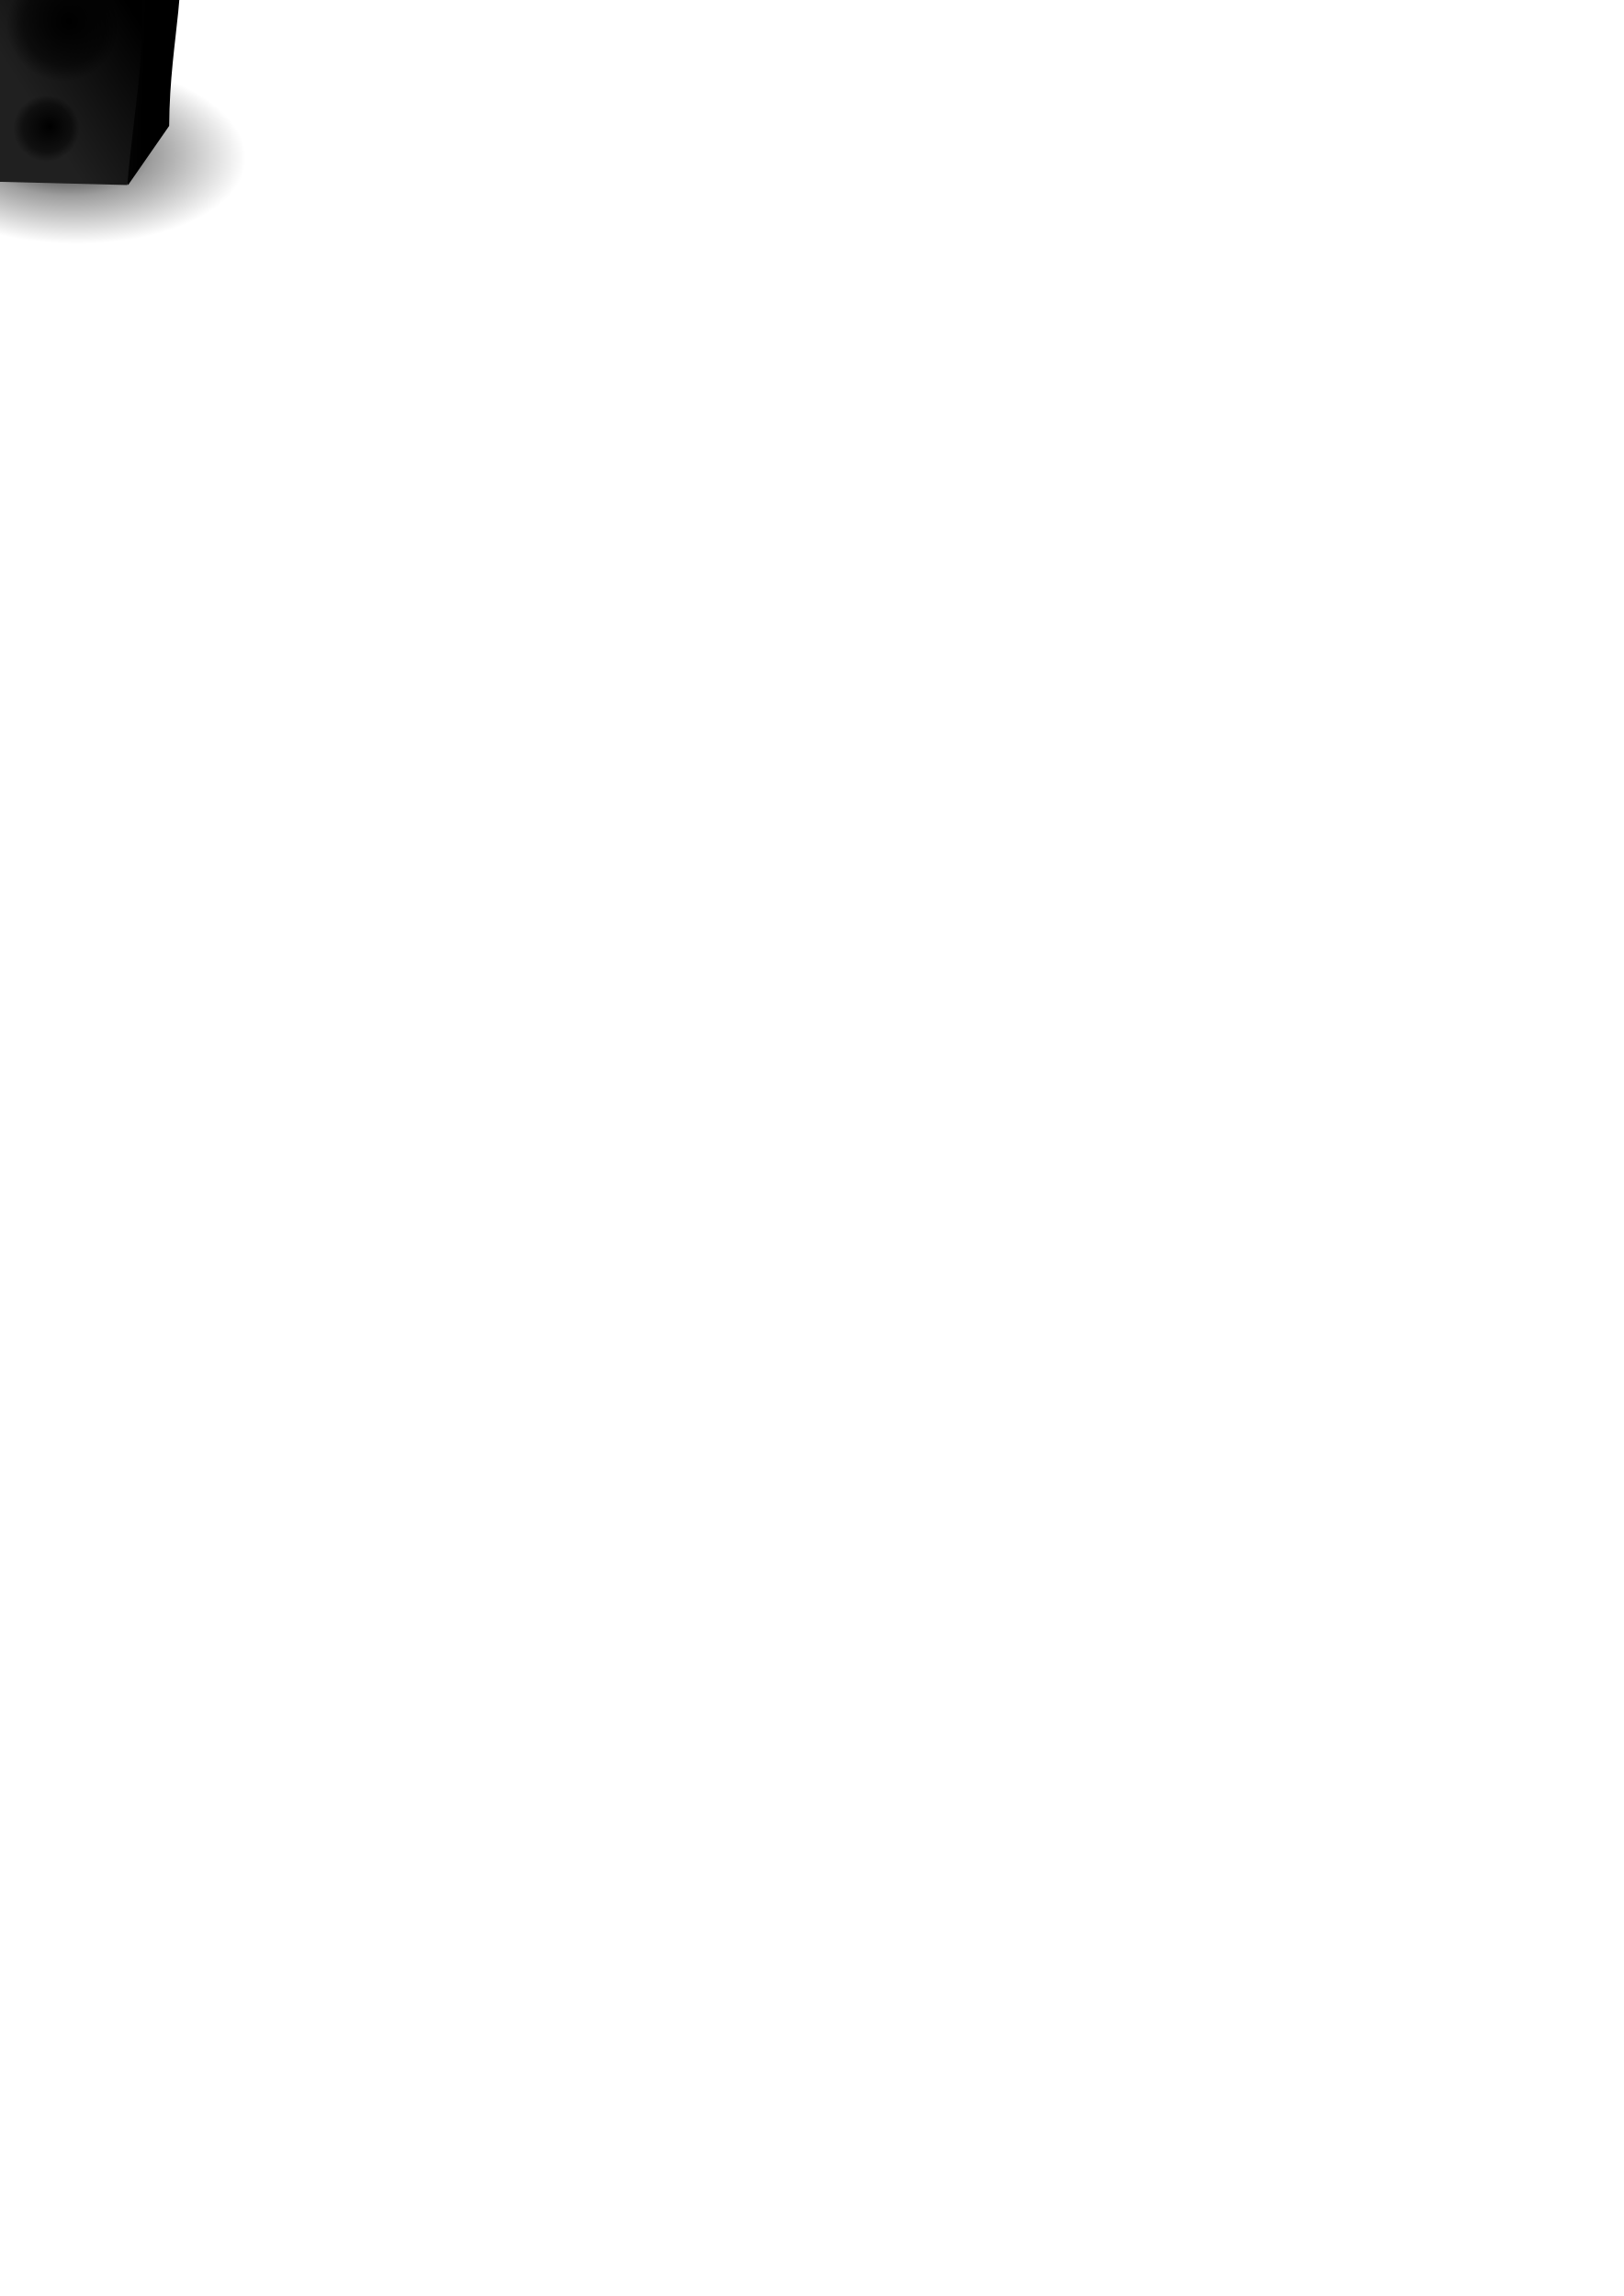
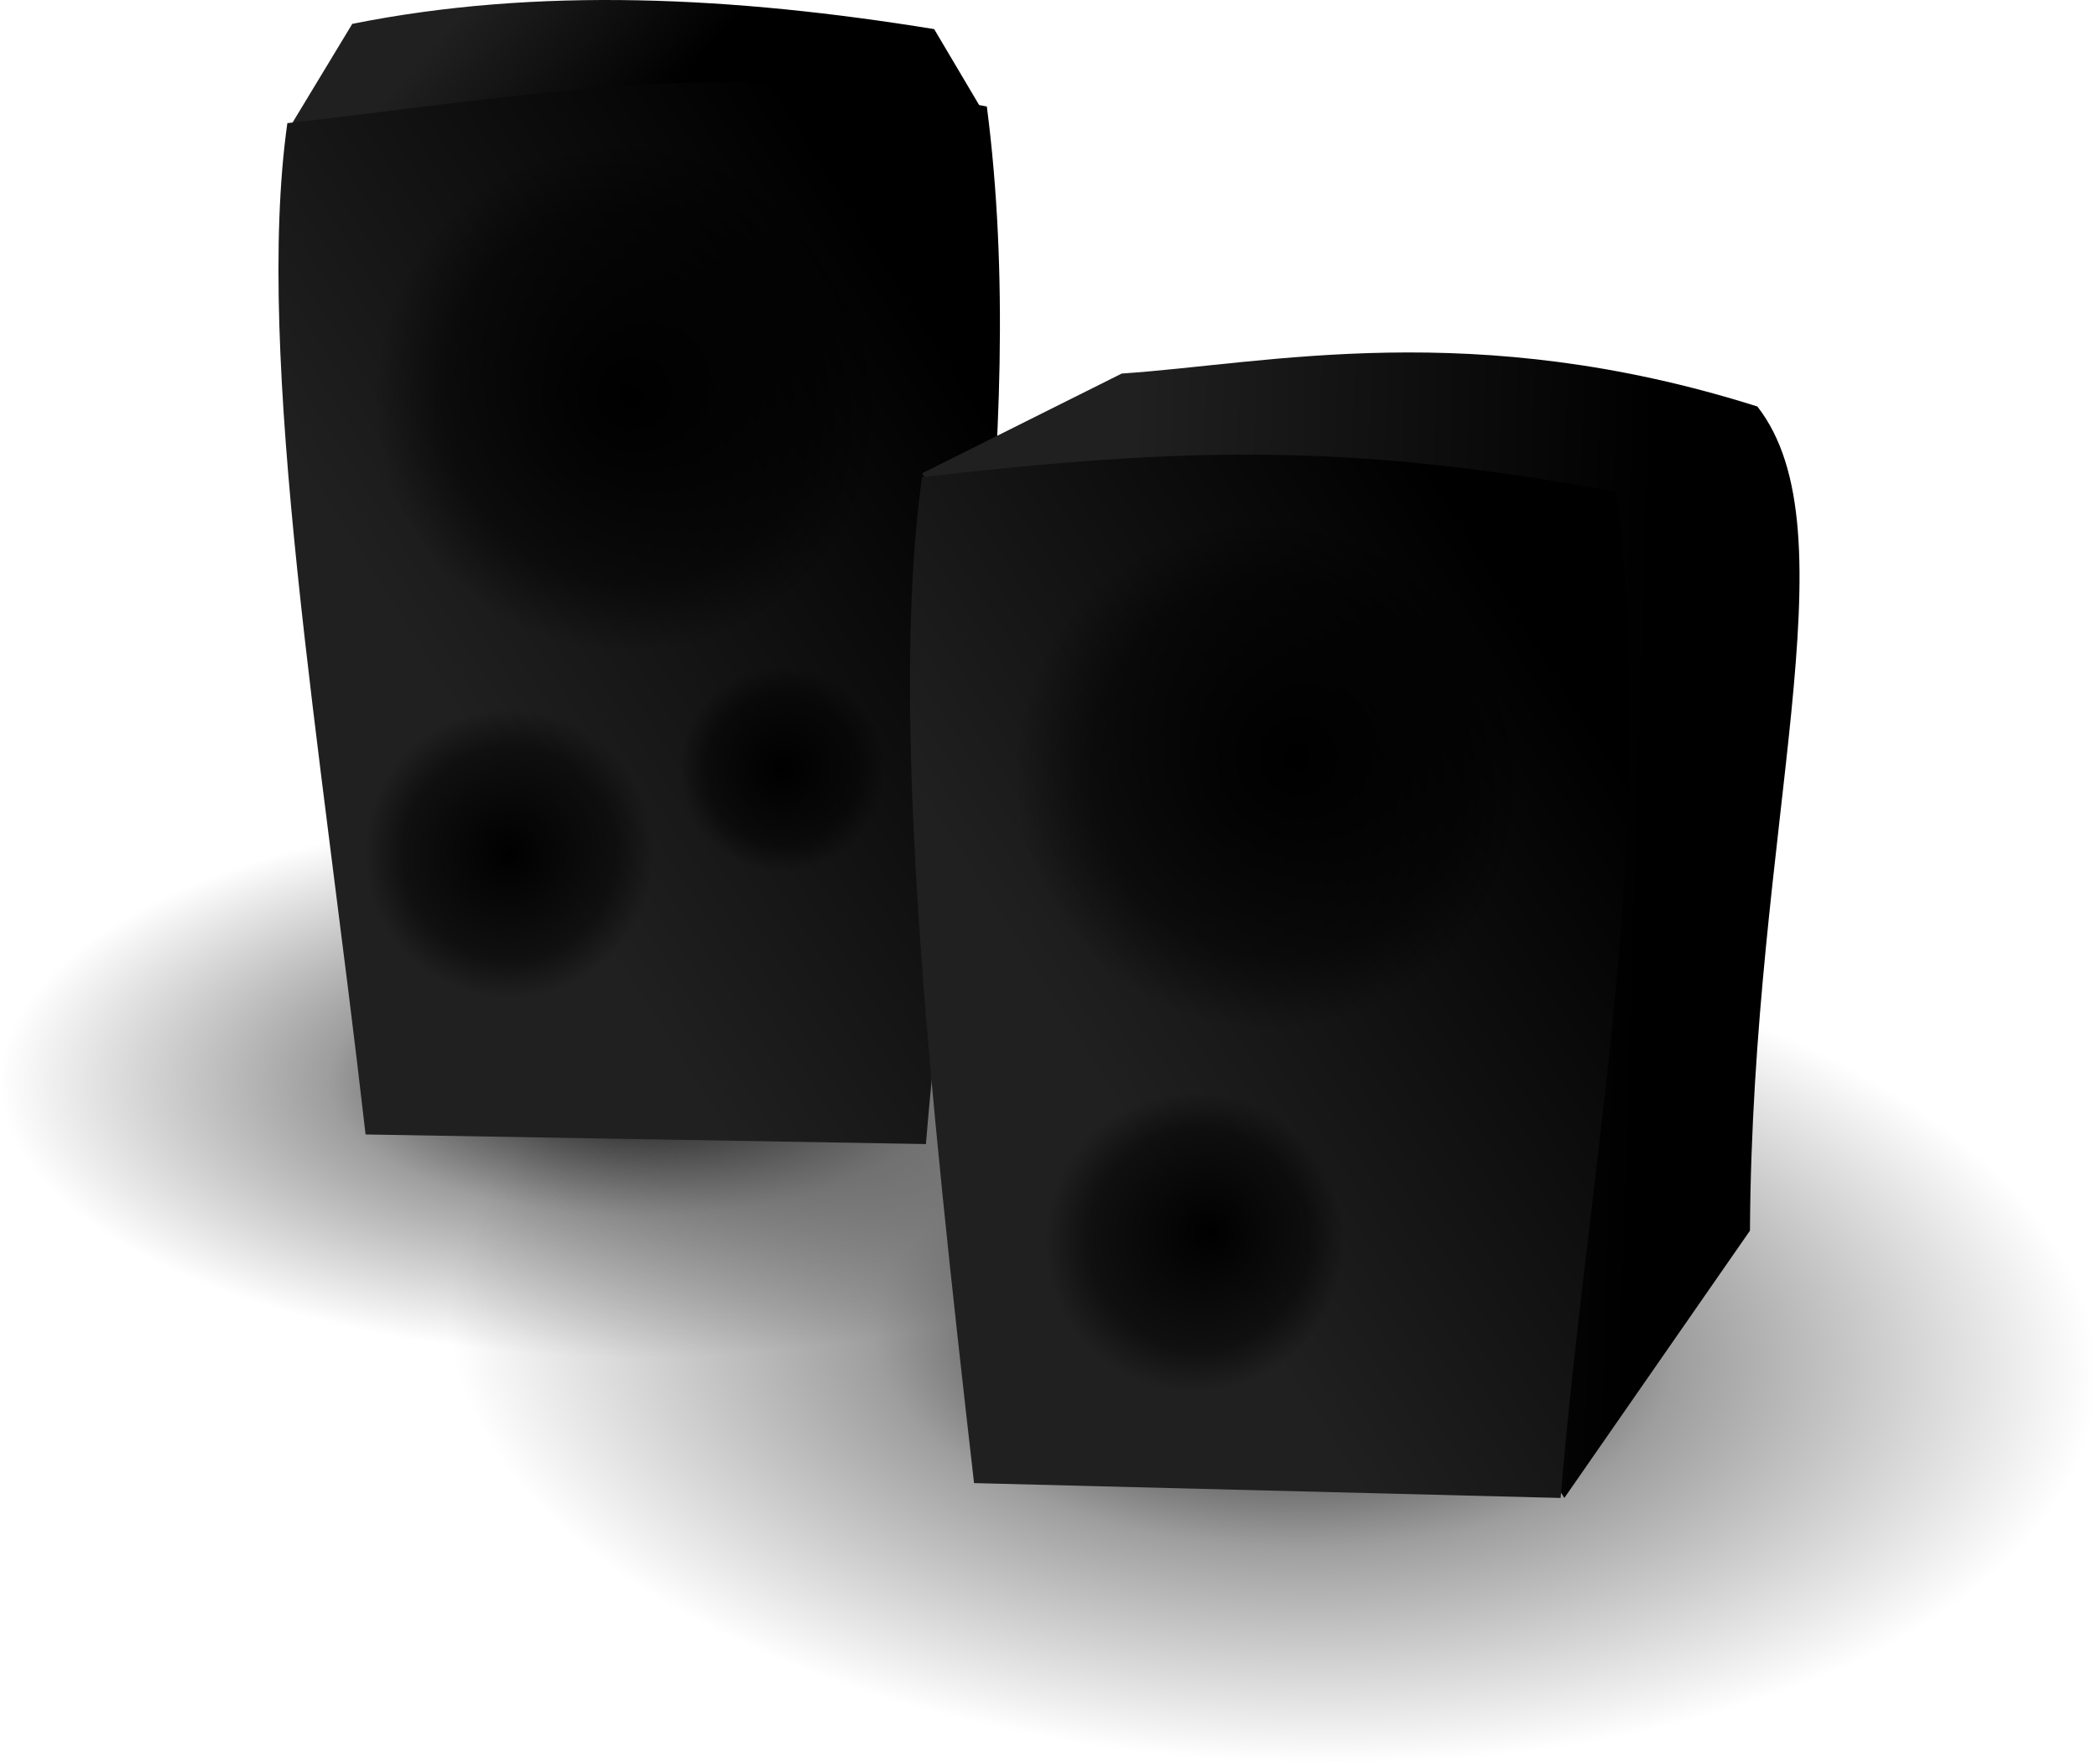
- <svg xmlns="http://www.w3.org/2000/svg" xmlns:xlink="http://www.w3.org/1999/xlink" width="744.094" height="1052.362" id="svg3249">
+ <svg xmlns="http://www.w3.org/2000/svg" xmlns:xlink="http://www.w3.org/1999/xlink" width="212.528" height="178.737" id="svg3249" version="1.1">
  <defs id="defs3251">
    <linearGradient id="linearGradient6869">
      <stop id="stop6877" offset="0" style="stop-color:black;stop-opacity:1;" />
      <stop style="stop-color:black;stop-opacity:0.498;" offset="0.735" id="stop2866" />
      <stop style="stop-color:black;stop-opacity:0;" offset="1" id="stop6873" />
    </linearGradient>
    <linearGradient id="linearGradient7823">
      <stop style="stop-color:#000000;stop-opacity:0.979;" offset="0" id="stop7825" />
      <stop id="stop8549" offset="0.486" style="stop-color:#000000;stop-opacity:0.381;" />
      <stop style="stop-color:black;stop-opacity:0;" offset="1" id="stop7827" />
    </linearGradient>
    <linearGradient id="linearGradient3189">
      <stop style="stop-color:#202020;stop-opacity:1;" offset="0" id="stop3191" />
      <stop style="stop-color:black;stop-opacity:1;" offset="1" id="stop3193" />
    </linearGradient>
-     <radialGradient xlink:href="#linearGradient7823" id="radialGradient8551" gradientUnits="userSpaceOnUse" gradientTransform="matrix(0.182539,6.5201461e-3,9.0721549e-4,9.2730953e-2,-538.745,-216.7026)" cx="3097.018" cy="2865.388" fx="3097.018" fy="2865.388" r="457.493" />
-     <radialGradient xlink:href="#linearGradient7823" id="radialGradient8553" gradientUnits="userSpaceOnUse" gradientTransform="matrix(0.1413142,0,0,6.1061785e-2,-472.8385,-132.3355)" cx="3097.018" cy="2865.388" fx="3097.018" fy="2865.388" r="457.493" />
+     <radialGradient xlink:href="#linearGradient7823" id="radialGradient8551" gradientUnits="userSpaceOnUse" gradientTransform="matrix(0.182539,0.00652015,9.0721549e-4,0.09273095,-538.745,-216.7026)" cx="3097.018" cy="2865.388" fx="3097.018" fy="2865.388" r="457.493" />
+     <radialGradient xlink:href="#linearGradient7823" id="radialGradient8553" gradientUnits="userSpaceOnUse" gradientTransform="matrix(0.1413142,0,0,0.06106178,-472.8385,-132.3355)" cx="3097.018" cy="2865.388" fx="3097.018" fy="2865.388" r="457.493" />
    <linearGradient xlink:href="#linearGradient3189" id="linearGradient8555" gradientUnits="userSpaceOnUse" gradientTransform="matrix(0.141314,0,0,0.141314,-417.1044,-293.418)" x1="3057.045" y1="1893.767" x2="3432.982" y2="1905.063" />
    <linearGradient xlink:href="#linearGradient3189" id="linearGradient8557" gradientUnits="userSpaceOnUse" gradientTransform="matrix(0.141314,0,0,0.141314,-417.1044,-293.418)" x1="2942.922" y1="2238.352" x2="3314.394" y2="2003.016" />
-     <radialGradient xlink:href="#linearGradient6869" id="radialGradient8559" gradientUnits="userSpaceOnUse" gradientTransform="matrix(9.049296e-2,0,0,9.049296e-2,-271.0195,-143.5747)" cx="3229.636" cy="2237.183" fx="3248.462" fy="2225.887" r="167.739" />
+     <radialGradient xlink:href="#linearGradient6869" id="radialGradient8559" gradientUnits="userSpaceOnUse" gradientTransform="matrix(0.09049296,0,0,0.09049296,-271.0195,-143.5747)" cx="3229.636" cy="2237.183" fx="3248.462" fy="2225.887" r="167.739" />
    <radialGradient xlink:href="#linearGradient6869" id="radialGradient8561" gradientUnits="userSpaceOnUse" gradientTransform="matrix(0.154003,0,0,0.154003,-468.5551,-333.0661)" cx="3229.636" cy="2237.183" fx="3248.462" fy="2225.887" r="167.739" />
    <linearGradient xlink:href="#linearGradient3189" id="linearGradient8563" gradientUnits="userSpaceOnUse" gradientTransform="matrix(0.1413142,0,0,0.1413142,-404.7296,-327.1717)" x1="2503.535" y1="1833.521" x2="2615.05" y2="1933.459" />
    <linearGradient xlink:href="#linearGradient3189" id="linearGradient8565" gradientUnits="userSpaceOnUse" gradientTransform="matrix(0.1413142,0,0,0.1413142,-481.4335,-329.2856)" x1="2942.922" y1="2238.352" x2="3314.394" y2="2003.016" />
    <radialGradient xlink:href="#linearGradient6869" id="radialGradient8567" gradientUnits="userSpaceOnUse" gradientTransform="matrix(0.154003,0,0,0.154003,-533.3576,-371.3423)" cx="3229.636" cy="2237.183" fx="3229.637" fy="2237.184" r="167.739" />
-     <radialGradient xlink:href="#linearGradient6869" id="radialGradient8569" gradientUnits="userSpaceOnUse" gradientTransform="matrix(8.738688e-2,0,0,8.738688e-2,-330.45,-176.0169)" cx="3229.636" cy="2237.183" fx="3229.637" fy="2237.184" r="167.739" />
-     <radialGradient xlink:href="#linearGradient6869" id="radialGradient8571" gradientUnits="userSpaceOnUse" gradientTransform="matrix(6.2009274e-2,0,0,6.2009274e-2,-220.8204,-127.7562)" cx="3229.636" cy="2237.183" fx="3229.637" fy="2237.184" r="167.739" />
+     <radialGradient xlink:href="#linearGradient6869" id="radialGradient8569" gradientUnits="userSpaceOnUse" gradientTransform="matrix(0.08738688,0,0,0.08738688,-330.45,-176.0169)" cx="3229.636" cy="2237.183" fx="3229.637" fy="2237.184" r="167.739" />
+     <radialGradient xlink:href="#linearGradient6869" id="radialGradient8571" gradientUnits="userSpaceOnUse" gradientTransform="matrix(0.06200927,0,0,0.06200927,-220.8204,-127.7562)" cx="3229.636" cy="2237.183" fx="3229.637" fy="2237.184" r="167.739" />
  </defs>
-   <g id="layer1">
-     <path style="color:#000000;fill:url(#radialGradient8553);fill-opacity:1;fill-rule:evenodd;stroke:none;stroke-width:20;stroke-linecap:square;stroke-linejoin:round;marker:none;marker-start:none;marker-mid:none;marker-end:none;stroke-miterlimit:4;stroke-dashoffset:0;stroke-opacity:1;visibility:visible;display:inline;overflow:visible" d="M 29.465,42.63 C 29.465,58.05 0.501,70.565 -35.186,70.565 C -70.873,70.565 -99.836,58.05 -99.836,42.63 C -99.836,27.21 -70.873,14.695 -35.186,14.695 C 0.501,14.695 29.465,27.21 29.465,42.63 z " id="path3206" />
-     <path style="color:#000000;fill:url(#radialGradient8551);fill-opacity:1;fill-rule:evenodd;stroke:none;stroke-width:20;stroke-linecap:square;stroke-linejoin:round;marker:none;marker-start:none;marker-mid:none;marker-end:none;stroke-miterlimit:4;stroke-dashoffset:0;stroke-opacity:1;visibility:visible;display:inline;overflow:visible" d="M 112.691,72.183 C 112.92,95.601 75.694,113.271 29.596,111.624 C -16.502,109.978 -54.1,89.636 -54.329,66.218 C -54.558,42.8 -17.332,25.13 28.766,26.777 C 74.864,28.423 112.462,48.766 112.691,72.183 z " id="path3204" />
-     <path style="color:#000000;fill:url(#linearGradient8563);fill-opacity:1;fill-rule:evenodd;stroke:none;stroke-width:20;stroke-linecap:square;stroke-linejoin:round;marker:none;marker-start:none;marker-mid:none;marker-end:none;stroke-miterlimit:4;stroke-dashoffset:0;stroke-opacity:1;visibility:visible;display:inline;overflow:visible" d="M -64.133,-64.588 C -45.272,-68.368 -25.444,-67.35 -5.158,-64.056 L 0.199,-55.011 L -70.57,-53.946 L -64.133,-64.588 z " id="path3216" />
-     <path style="color:#000000;fill:url(#linearGradient8565);fill-opacity:1;fill-rule:evenodd;stroke:none;stroke-width:20;stroke-linecap:square;stroke-linejoin:round;marker:none;marker-start:none;marker-mid:none;marker-end:none;stroke-miterlimit:4;stroke-dashoffset:0;stroke-opacity:1;visibility:visible;display:inline;overflow:visible" d="M 0.178,-56.215 C -26.787,-61.172 -43.749,-57.597 -70.713,-54.527 C -74.069,-30.763 -67.302,8.46 -62.785,47.969 L -5.998,48.942 C -3.194,14.954 4.596,-22.227 0.178,-56.215 z " id="path3218" />
-     <path style="color:black;fill:url(#linearGradient8555);fill-opacity:1;fill-rule:evenodd;stroke:none;stroke-width:20;stroke-linecap:square;stroke-linejoin:round;marker:none;marker-start:none;marker-mid:none;marker-end:none;stroke-miterlimit:4;stroke-dashoffset:0;stroke-opacity:1;visibility:visible;display:inline;overflow:visible" d="M 78.272,-25.809 C 49.464,-34.917 28.717,-30.145 13.848,-29.147 L -6.384,-19.036 L 58.707,84.809 L 77.52,57.719 C 77.757,16.401 88.193,-13.063 78.272,-25.809 z " id="path3208" />
-     <path style="color:#000000;fill:url(#radialGradient8567);fill-opacity:1;fill-rule:evenodd;stroke:none;stroke-width:20;stroke-linecap:square;stroke-linejoin:round;marker:none;marker-start:none;marker-mid:none;marker-end:none;stroke-miterlimit:4;stroke-dashoffset:0;stroke-opacity:1;visibility:visible;display:inline;overflow:visible" d="M -10.152,-26.809 C -10.152,-12.55 -21.724,-0.977 -35.984,-0.977 C -50.243,-0.977 -61.816,-12.55 -61.816,-26.809 C -61.816,-41.069 -50.243,-52.641 -35.984,-52.641 C -21.724,-52.641 -10.152,-41.069 -10.152,-26.809 z " id="path3220" />
-     <path style="color:black;fill:url(#linearGradient8557);fill-opacity:1;fill-rule:evenodd;stroke:none;stroke-width:20;stroke-linecap:square;stroke-linejoin:round;marker:none;marker-start:none;marker-mid:none;marker-end:none;stroke-miterlimit:4;stroke-dashoffset:0;stroke-opacity:1;visibility:visible;display:inline;overflow:visible" d="M 63.975,-17.155 C 37.01,-22.111 20.58,-21.73 -6.384,-18.66 C -9.74,5.105 -5.633,43.795 -1.117,83.304 L 58.331,84.809 C 61.135,50.821 68.393,16.833 63.975,-17.155 z " id="path3210" />
-     <path style="color:#000000;fill:url(#radialGradient8569);fill-opacity:1;fill-rule:evenodd;stroke:none;stroke-width:20;stroke-linecap:square;stroke-linejoin:round;marker:none;marker-start:none;marker-mid:none;marker-end:none;stroke-miterlimit:4;stroke-dashoffset:0;stroke-opacity:1;visibility:visible;display:inline;overflow:visible" d="M -33.564,19.484 C -33.564,27.575 -40.131,34.142 -48.222,34.142 C -56.313,34.142 -62.88,27.575 -62.88,19.484 C -62.88,11.392 -56.313,4.825 -48.222,4.825 C -40.131,4.825 -33.564,11.392 -33.564,19.484 z " id="path3222" />
-     <path style="color:black;fill:url(#radialGradient8559);fill-opacity:1;fill-rule:evenodd;stroke:none;stroke-width:27.391;stroke-linecap:square;stroke-linejoin:round;marker:none;marker-start:none;marker-mid:none;marker-end:none;stroke-miterlimit:4;stroke-dashoffset:0;stroke-opacity:1;visibility:visible;display:inline;overflow:visible" d="M 36.42,58.875 C 36.42,67.254 29.619,74.054 21.24,74.054 C 12.861,74.054 6.061,67.254 6.061,58.875 C 6.061,50.496 12.861,43.696 21.24,43.696 C 29.619,43.696 36.42,50.496 36.42,58.875 z " id="path3212" />
-     <path style="color:#000000;fill:url(#radialGradient8571);fill-opacity:1;fill-rule:evenodd;stroke:none;stroke-width:20;stroke-linecap:square;stroke-linejoin:round;marker:none;marker-start:none;marker-mid:none;marker-end:none;stroke-miterlimit:4;stroke-dashoffset:0;stroke-opacity:1;visibility:visible;display:inline;overflow:visible" d="M -10.152,10.97 C -10.152,16.712 -14.811,21.371 -20.553,21.371 C -26.294,21.371 -30.954,16.712 -30.954,10.97 C -30.954,5.228 -26.294,0.569 -20.553,0.569 C -14.811,0.569 -10.152,5.228 -10.152,10.97 z " id="path3224" />
-     <path style="color:black;fill:url(#radialGradient8561);fill-opacity:1;fill-rule:evenodd;stroke:none;stroke-width:20;stroke-linecap:square;stroke-linejoin:round;marker:none;marker-start:none;marker-mid:none;marker-end:none;stroke-miterlimit:4;stroke-dashoffset:0;stroke-opacity:1;visibility:visible;display:inline;overflow:visible" d="M 54.651,11.467 C 54.651,25.726 43.078,37.299 28.819,37.299 C 14.559,37.299 2.986,25.726 2.986,11.467 C 2.986,-2.792 14.559,-14.365 28.819,-14.365 C 43.078,-14.365 54.651,-2.792 54.651,11.467 z " id="path3214" />
+   <g id="layer1" transform="translate(99.83593,67.00629)">
+     <path style="color:#000000;display:inline;overflow:visible;visibility:visible;fill:url(#radialGradient8553);fill-opacity:1;fill-rule:evenodd;stroke:none;stroke-width:20;stroke-linecap:square;stroke-linejoin:round;stroke-miterlimit:4;stroke-dashoffset:0;stroke-opacity:1;marker:none;marker-start:none;marker-mid:none;marker-end:none" d="m 29.465,42.63 c 0,15.42 -28.963,27.935 -64.65,27.935 -35.687,0 -64.65,-12.515 -64.65,-27.935 0,-15.42 28.963,-27.935 64.65,-27.935 35.687,0 64.65,12.515 64.65,27.935 z" id="path3206" />
+     <path style="color:#000000;display:inline;overflow:visible;visibility:visible;fill:url(#radialGradient8551);fill-opacity:1;fill-rule:evenodd;stroke:none;stroke-width:20;stroke-linecap:square;stroke-linejoin:round;stroke-miterlimit:4;stroke-dashoffset:0;stroke-opacity:1;marker:none;marker-start:none;marker-mid:none;marker-end:none" d="M 112.691,72.183 C 112.92,95.601 75.694,113.271 29.596,111.624 -16.502,109.978 -54.1,89.636 -54.329,66.218 -54.558,42.8 -17.332,25.13 28.766,26.777 74.864,28.423 112.462,48.766 112.691,72.183 Z" id="path3204" />
+     <path style="color:#000000;display:inline;overflow:visible;visibility:visible;fill:url(#linearGradient8563);fill-opacity:1;fill-rule:evenodd;stroke:none;stroke-width:20;stroke-linecap:square;stroke-linejoin:round;stroke-miterlimit:4;stroke-dashoffset:0;stroke-opacity:1;marker:none;marker-start:none;marker-mid:none;marker-end:none" d="m -64.133,-64.588 c 18.861,-3.78 38.688,-2.761 58.974,0.532 l 5.357,9.046 -70.769,1.064 z" id="path3216" />
+     <path style="color:#000000;display:inline;overflow:visible;visibility:visible;fill:url(#linearGradient8565);fill-opacity:1;fill-rule:evenodd;stroke:none;stroke-width:20;stroke-linecap:square;stroke-linejoin:round;stroke-miterlimit:4;stroke-dashoffset:0;stroke-opacity:1;marker:none;marker-start:none;marker-mid:none;marker-end:none" d="m 0.178,-56.215 c -26.965,-4.957 -43.927,-1.382 -70.891,1.688 -3.356,23.765 3.412,62.987 7.928,102.496 L -5.998,48.942 C -3.194,14.954 4.596,-22.227 0.178,-56.215 Z" id="path3218" />
+     <path style="color:#000000;display:inline;overflow:visible;visibility:visible;fill:url(#linearGradient8555);fill-opacity:1;fill-rule:evenodd;stroke:none;stroke-width:20;stroke-linecap:square;stroke-linejoin:round;stroke-miterlimit:4;stroke-dashoffset:0;stroke-opacity:1;marker:none;marker-start:none;marker-mid:none;marker-end:none" d="m 78.272,-25.809 c -28.809,-9.108 -49.555,-4.337 -64.425,-3.338 L -6.384,-19.036 58.707,84.809 77.52,57.719 c 0.237,-41.318 10.673,-70.782 0.752,-83.528 z" id="path3208" />
+     <path style="color:#000000;display:inline;overflow:visible;visibility:visible;fill:url(#radialGradient8567);fill-opacity:1;fill-rule:evenodd;stroke:none;stroke-width:20;stroke-linecap:square;stroke-linejoin:round;stroke-miterlimit:4;stroke-dashoffset:0;stroke-opacity:1;marker:none;marker-start:none;marker-mid:none;marker-end:none" d="m -10.152,-26.809 c 0,14.259 -11.573,25.832 -25.832,25.832 -14.259,0 -25.832,-11.573 -25.832,-25.832 0,-14.259 11.573,-25.832 25.832,-25.832 14.259,0 25.832,11.573 25.832,25.832 z" id="path3220" />
+     <path style="color:#000000;display:inline;overflow:visible;visibility:visible;fill:url(#linearGradient8557);fill-opacity:1;fill-rule:evenodd;stroke:none;stroke-width:20;stroke-linecap:square;stroke-linejoin:round;stroke-miterlimit:4;stroke-dashoffset:0;stroke-opacity:1;marker:none;marker-start:none;marker-mid:none;marker-end:none" d="M 63.975,-17.155 C 37.01,-22.111 20.58,-21.73 -6.384,-18.66 -9.74,5.105 -5.633,43.795 -1.117,83.304 l 59.448,1.505 c 2.804,-33.988 10.062,-67.976 5.644,-101.964 z" id="path3210" />
+     <path style="color:#000000;display:inline;overflow:visible;visibility:visible;fill:url(#radialGradient8569);fill-opacity:1;fill-rule:evenodd;stroke:none;stroke-width:20;stroke-linecap:square;stroke-linejoin:round;stroke-miterlimit:4;stroke-dashoffset:0;stroke-opacity:1;marker:none;marker-start:none;marker-mid:none;marker-end:none" d="m -33.564,19.484 c 0,8.091 -6.567,14.658 -14.658,14.658 -8.091,0 -14.658,-6.567 -14.658,-14.658 0,-8.091 6.567,-14.658 14.658,-14.658 8.091,0 14.658,6.567 14.658,14.658 z" id="path3222" />
+     <path style="color:#000000;display:inline;overflow:visible;visibility:visible;fill:url(#radialGradient8559);fill-opacity:1;fill-rule:evenodd;stroke:none;stroke-width:27.391;stroke-linecap:square;stroke-linejoin:round;stroke-miterlimit:4;stroke-dashoffset:0;stroke-opacity:1;marker:none;marker-start:none;marker-mid:none;marker-end:none" d="m 36.42,58.875 c 0,8.379 -6.8,15.179 -15.179,15.179 -8.379,0 -15.179,-6.8 -15.179,-15.179 0,-8.379 6.8,-15.179 15.179,-15.179 8.379,0 15.179,6.8 15.179,15.179 z" id="path3212" />
+     <path style="color:#000000;display:inline;overflow:visible;visibility:visible;fill:url(#radialGradient8571);fill-opacity:1;fill-rule:evenodd;stroke:none;stroke-width:20;stroke-linecap:square;stroke-linejoin:round;stroke-miterlimit:4;stroke-dashoffset:0;stroke-opacity:1;marker:none;marker-start:none;marker-mid:none;marker-end:none" d="m -10.152,10.97 c 0,5.742 -4.66,10.401 -10.401,10.401 -5.742,0 -10.401,-4.66 -10.401,-10.401 0,-5.742 4.66,-10.401 10.401,-10.401 5.742,0 10.401,4.66 10.401,10.401 z" id="path3224" />
+     <path style="color:#000000;display:inline;overflow:visible;visibility:visible;fill:url(#radialGradient8561);fill-opacity:1;fill-rule:evenodd;stroke:none;stroke-width:20;stroke-linecap:square;stroke-linejoin:round;stroke-miterlimit:4;stroke-dashoffset:0;stroke-opacity:1;marker:none;marker-start:none;marker-mid:none;marker-end:none" d="m 54.651,11.467 c 0,14.259 -11.573,25.832 -25.832,25.832 -14.259,0 -25.832,-11.573 -25.832,-25.832 0,-14.259 11.573,-25.832 25.832,-25.832 14.259,0 25.832,11.573 25.832,25.832 z" id="path3214" />
  </g>
</svg>
